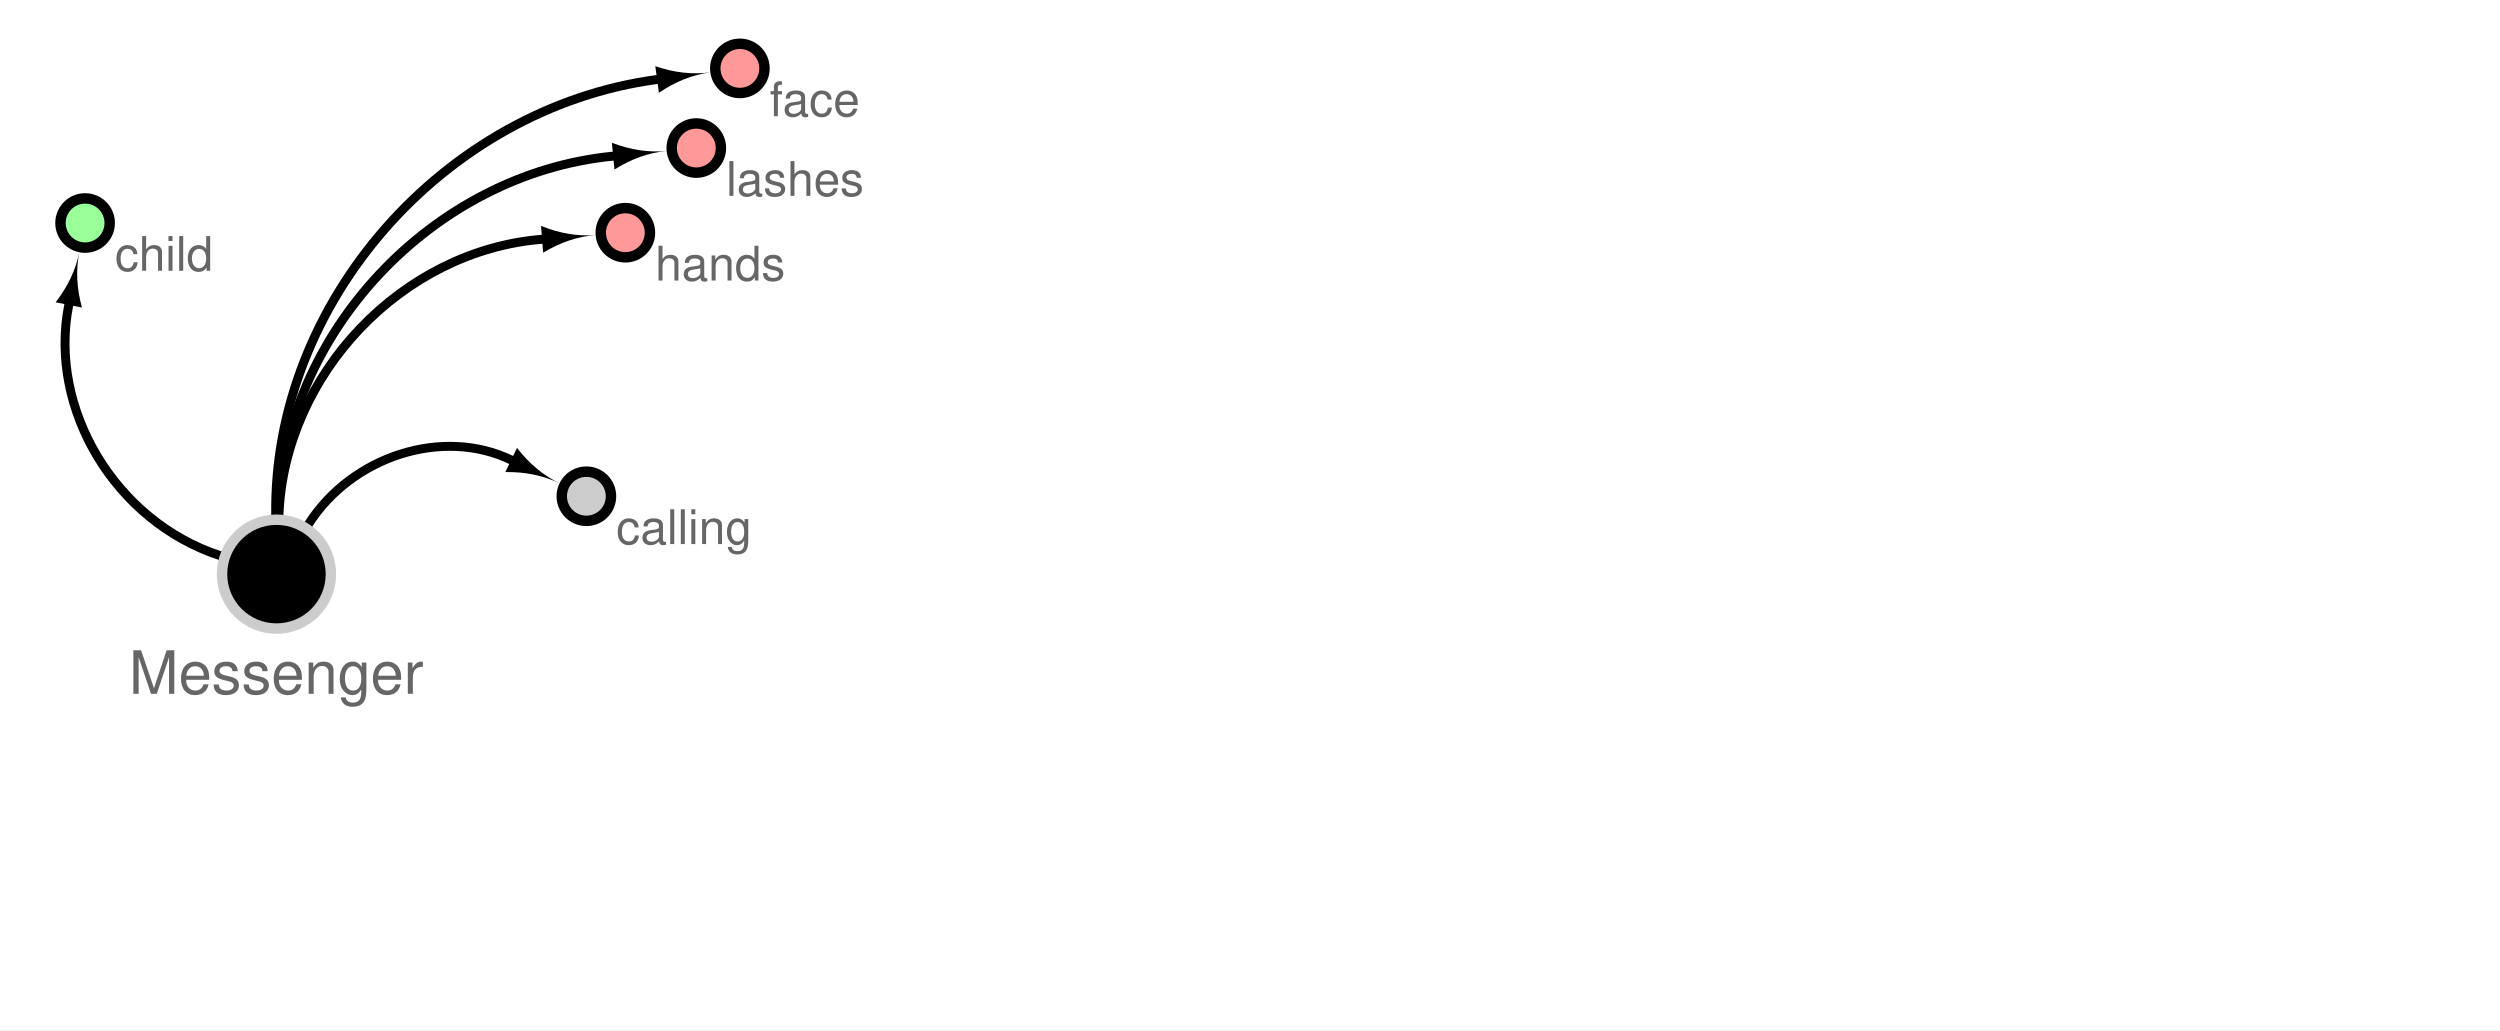
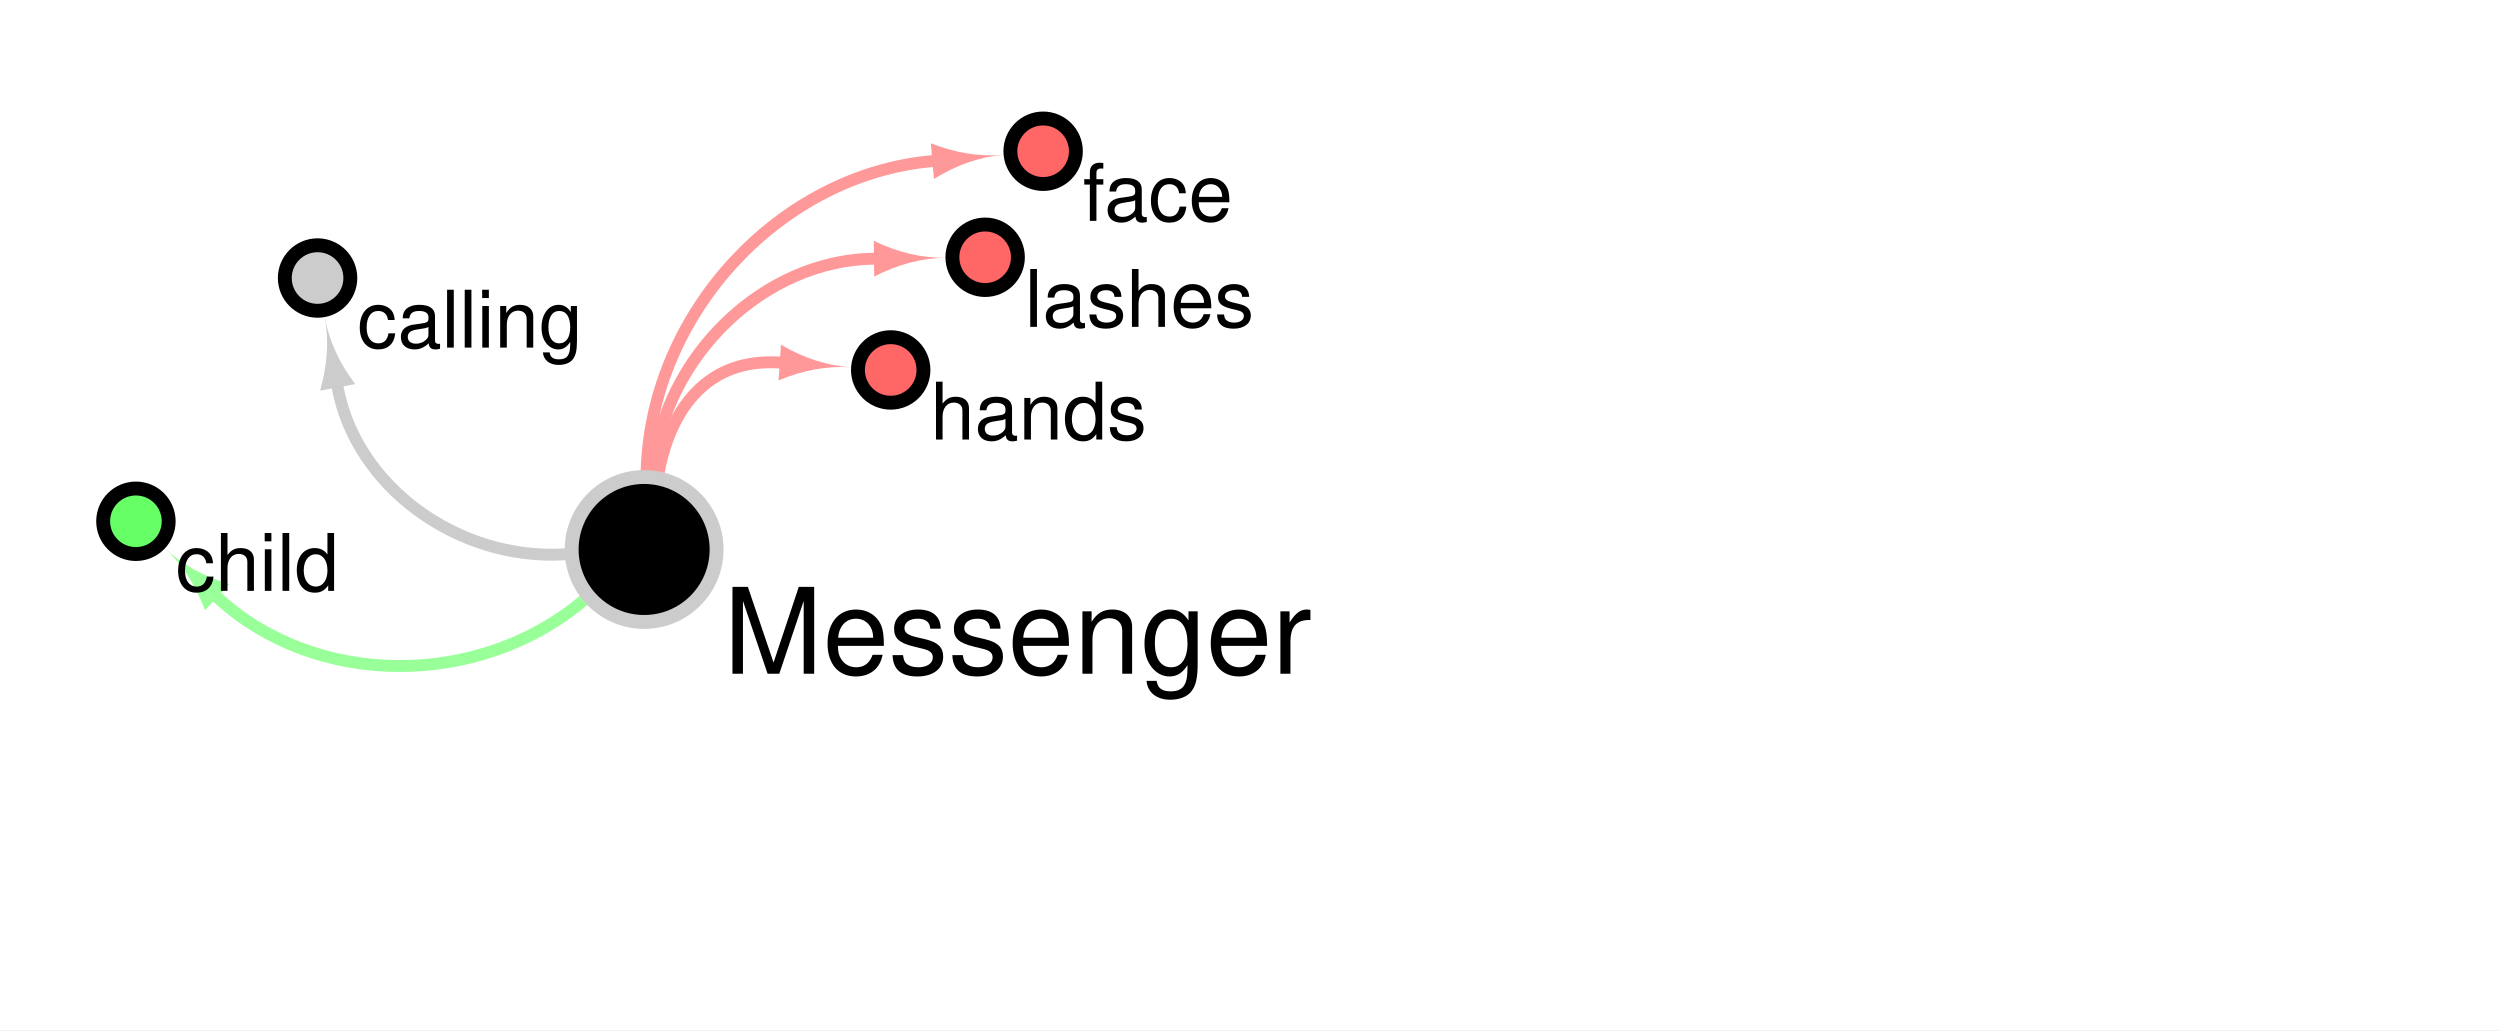
<svg xmlns="http://www.w3.org/2000/svg" version="1.1" baseProfile="full" x="0px" y="0px" width="932px" height="384px" viewBox="0 0 932 384">
  <g stroke-linejoin="miter" stroke-dashoffset="0" stroke-dasharray="none" stroke-width="1" stroke-miterlimit="10" stroke-linecap="square">
    <g fill-opacity="1" fill-rule="nonzero" stroke="none" fill="#ffffff">
      <path d="M 0 0 L 932 0 L 932 384 L 0 384 L 0 0 z" />
    </g>
-     <g transform="matrix(1.112142, 0, 0, 1.112142, 232.7945, 119.5215)">
-       <g stroke-linejoin="round" stroke-width="3" stroke-linecap="round" fill="none" stroke-opacity="1" stroke="#000000">
-         <path d="M -115.813 65.003 C -113.846 17.74 -74.355 -23.567 -27.609 -27.259" />
+     <g transform="matrix(1.480261, 0, 0, 1.480261, 331.6035, 181.5312)">
+       <g stroke-linejoin="round" stroke-width="3" stroke-linecap="round" fill="none" stroke-opacity="1" stroke="#ff9999">
+         <path d="M -58.08 -3.902 C -55.043 -19.963 -45.594 -32.518 -27.634 -31.323" />
      </g>
    </g>
-     <g transform="matrix(-0.1387644, 3.333538, -3.333538, -0.1387644, 103.9936, 191.8136)">
-       <g fill-opacity="1" fill-rule="nonzero" stroke="none" fill="#000000">
+     <g transform="matrix(-0.8250634, 4.363464, -4.363464, -0.8250634, 245.6295, 175.7549)">
+       <g fill-opacity="1" fill-rule="nonzero" stroke="none" fill="#ff9999">
        <path d="M -0 0.5 C 0.276 0.5 0.5 0.276 0.5 0 C 0.5 -0.276 0.276 -0.5 0 -0.5 z" />
      </g>
    </g>
-     <g transform="matrix(9.978196, -0.788173, 0.788173, 9.978196, 222.0461, 87.6291)">
-       <g fill-opacity="1" fill-rule="nonzero" stroke="none" fill="#000000">
+     <g transform="matrix(13.29294, 0.8846114, -0.8846114, 13.29294, 317.2841, 136.9338)">
+       <g fill-opacity="1" fill-rule="nonzero" stroke="none" fill="#ff9999">
        <path d="M -2 -0.5 Q -1 0 0 0 Q -1 0 -2 0.5 z" />
      </g>
    </g>
-     <g transform="matrix(1.112142, 0, 0, 1.112142, 232.7945, 119.5215)">
-       <g stroke-linejoin="round" stroke-width="3" stroke-linecap="round" fill="none" stroke-opacity="1" stroke="#000000">
-         <path d="M -116.902 64.987 C -117.814 -5.952 -60.577 -71.233 10.941 -80.822" />
+     <g transform="matrix(1.480261, 0, 0, 1.480261, 331.6035, 181.5312)">
+       <g stroke-linejoin="round" stroke-width="3" stroke-linecap="round" fill="none" stroke-opacity="1" stroke="#ff9999">
+         <path d="M -61.161 -4.24 C -59.903 -43.8 -27.684 -78.643 10.803 -82.064" />
      </g>
    </g>
-     <g transform="matrix(0.04288263, 3.33615, -3.33615, 0.04288263, 102.7826, 191.7962)">
-       <g fill-opacity="1" fill-rule="nonzero" stroke="none" fill="#000000">
+     <g transform="matrix(-0.1410962, 4.43854, -4.43854, -0.1410962, 241.0697, 175.2544)">
+       <g fill-opacity="1" fill-rule="nonzero" stroke="none" fill="#ff9999">
        <path d="M -0 0.5 C 0.276 0.5 0.5 0.276 0.5 0 C 0.5 -0.276 0.276 -0.5 0 -0.5 z" />
      </g>
    </g>
-     <g transform="matrix(9.920505, -1.330109, 1.330109, 9.920505, 264.804, 26.97564)">
-       <g fill-opacity="1" fill-rule="nonzero" stroke="none" fill="#000000">
+     <g transform="matrix(13.27003, -1.179485, 1.179485, 13.27003, 374.1349, 57.69604)">
+       <g fill-opacity="1" fill-rule="nonzero" stroke="none" fill="#ff9999">
        <path d="M -2 -0.5 Q -1 0 0 0 Q -1 0 -2 0.5 z" />
      </g>
    </g>
-     <g transform="matrix(1.112142, 0, 0, 1.112142, 232.7945, 119.5215)">
-       <g stroke-linejoin="round" stroke-width="3" stroke-linecap="round" fill="none" stroke-opacity="1" stroke="#000000">
-         <path d="M -116.177 64.991 C -114.761 4.553 -64.439 -49.226 -3.779 -55.129" />
+     <g transform="matrix(1.480261, 0, 0, 1.480261, 331.6035, 181.5312)">
+       <g stroke-linejoin="round" stroke-width="3" stroke-linecap="round" fill="none" stroke-opacity="1" stroke="#ff9999">
+         <path d="M -59.645 -4.134 C -56.496 -33.249 -31.542 -57.135 -3.908 -57.486" />
      </g>
    </g>
-     <g transform="matrix(-0.07814025, 3.33551, -3.33551, -0.07814025, 103.5894, 191.8005)">
-       <g fill-opacity="1" fill-rule="nonzero" stroke="none" fill="#000000">
+     <g transform="matrix(-0.4775375, 4.415032, -4.415032, -0.4775375, 243.3127, 175.4111)">
+       <g fill-opacity="1" fill-rule="nonzero" stroke="none" fill="#ff9999">
        <path d="M -0 0.5 C 0.276 0.5 0.5 0.276 0.5 0 C 0.5 -0.276 0.276 -0.5 0 -0.5 z" />
      </g>
    </g>
-     <g transform="matrix(9.962218, -0.9694391, 0.9694391, 9.962218, 248.5166, 56.27106)">
-       <g fill-opacity="1" fill-rule="nonzero" stroke="none" fill="#000000">
+     <g transform="matrix(13.32127, -0.1689994, 0.1689994, 13.32127, 352.4612, 96.09887)">
+       <g fill-opacity="1" fill-rule="nonzero" stroke="none" fill="#ff9999">
        <path d="M -2 -0.5 Q -1 0 0 0 Q -1 0 -2 0.5 z" />
      </g>
    </g>
-     <g transform="matrix(1.112142, 0, 0, 1.112142, 232.7945, 119.5215)">
-       <g stroke-linejoin="round" stroke-width="3" stroke-linecap="round" fill="none" stroke-opacity="1" stroke="#000000">
-         <path d="M -105.852 68.148 C -91.201 45.291 -60.812 35.694 -37.976 46.714" />
+     <g transform="matrix(1.480261, 0, 0, 1.480261, 331.6035, 181.5312)">
+       <g stroke-linejoin="round" stroke-width="3" stroke-linecap="round" fill="none" stroke-opacity="1" stroke="#cccccc">
+         <path d="M -81.759 16.971 C -108.797 18.624 -134.417 -0.2 -138.983 -25.074" />
      </g>
    </g>
-     <g transform="matrix(-1.800523, 2.808888, -2.808888, -1.800523, 115.072, 195.3113)">
-       <g fill-opacity="1" fill-rule="nonzero" stroke="none" fill="#000000">
+     <g transform="matrix(4.432499, -0.2711033, 0.2711033, 4.432499, 210.5791, 206.652)">
+       <g fill-opacity="1" fill-rule="nonzero" stroke="none" fill="#cccccc">
        <path d="M -0 0.5 C 0.276 0.5 0.5 0.276 0.5 0 C 0.5 -0.276 0.276 -0.5 0 -0.5 z" />
      </g>
    </g>
-     <g transform="matrix(9.014564, 4.350086, -4.350086, 9.014564, 208.5884, 180.1738)">
-       <g fill-opacity="1" fill-rule="nonzero" stroke="none" fill="#000000">
+     <g transform="matrix(-2.404949, -13.10348, 13.10348, -2.404949, 121.0629, 118.2078)">
+       <g fill-opacity="1" fill-rule="nonzero" stroke="none" fill="#cccccc">
        <path d="M -2 -0.5 Q -1 0 0 0 Q -1 0 -2 0.5 z" />
      </g>
    </g>
-     <g transform="matrix(1.112142, 0, 0, 1.112142, 232.7945, 119.5215)">
-       <g stroke-linejoin="round" stroke-width="3" stroke-linecap="round" fill="none" stroke-opacity="1" stroke="#000000">
-         <path d="M -135.648 78.748 C -170.567 67.285 -193.231 29.677 -186.268 -5.253" />
+     <g transform="matrix(1.480261, 0, 0, 1.480261, 331.6035, 181.5312)">
+       <g stroke-linejoin="round" stroke-width="3" stroke-linecap="round" fill="none" stroke-opacity="1" stroke="#99ff99">
+         <path d="M -77.104 28.621 C -103.634 50.93 -144.922 50.544 -169.322 27.759" />
      </g>
    </g>
-     <g transform="matrix(3.170006, 1.040576, -1.040576, 3.170006, 81.93512, 207.1001)">
-       <g fill-opacity="1" fill-rule="nonzero" stroke="none" fill="#000000">
+     <g transform="matrix(3.398856, -2.858028, 2.858028, 3.398856, 217.47, 223.8981)">
+       <g fill-opacity="1" fill-rule="nonzero" stroke="none" fill="#99ff99">
        <path d="M -0 0.5 C 0.276 0.5 0.5 0.276 0.5 0 C 0.5 -0.276 0.276 -0.5 0 -0.5 z" />
      </g>
    </g>
-     <g transform="matrix(1.956605, -9.816176, 9.816176, 1.956605, 29.55111, 94.04673)">
-       <g fill-opacity="1" fill-rule="nonzero" stroke="none" fill="#000000">
+     <g transform="matrix(-9.736977, -9.092645, 9.092645, -9.736977, 61.48891, 204.4361)">
+       <g fill-opacity="1" fill-rule="nonzero" stroke="none" fill="#99ff99">
        <path d="M -2 -0.5 Q -1 0 0 0 Q -1 0 -2 0.5 z" />
      </g>
    </g>
-     <g transform="matrix(1.112142, 0, 0, 1.112142, 232.7945, 119.5215)">
+     <g transform="matrix(1.480261, 0, 0, 1.480261, 331.6035, 181.5312)">
      <g stroke-linejoin="round" stroke-width="7" stroke-linecap="round" fill="none" stroke-opacity="1" stroke="#cccccc">
-         <path d="M -100.145 84.985 C -100.145 94.098 -107.532 101.485 -116.645 101.485 C -125.758 101.485 -133.145 94.098 -133.145 84.985 C -133.145 75.873 -125.758 68.485 -116.645 68.485 C -107.532 68.485 -100.145 75.873 -100.145 84.985 z" />
+         <path d="M -45.296 15.75 C -45.296 24.862 -52.683 32.25 -61.796 32.25 C -70.909 32.25 -78.296 24.862 -78.296 15.75 C -78.296 6.637 -70.909 -0.75 -61.796 -0.75 C -52.683 -0.75 -45.296 6.637 -45.296 15.75 z" />
      </g>
    </g>
-     <g transform="matrix(1.112142, 0, 0, 1.112142, 232.7945, 119.5215)">
+     <g transform="matrix(1.480261, 0, 0, 1.480261, 331.6035, 181.5312)">
      <g fill-opacity="1" fill-rule="nonzero" stroke="none" fill="#000000">
-         <path d="M -100.145 84.985 C -100.145 94.098 -107.532 101.485 -116.645 101.485 C -125.758 101.485 -133.145 94.098 -133.145 84.985 C -133.145 75.873 -125.758 68.485 -116.645 68.485 C -107.532 68.485 -100.145 75.873 -100.145 84.985 z" />
+         <path d="M -45.296 15.75 C -45.296 24.862 -52.683 32.25 -61.796 32.25 C -70.909 32.25 -78.296 24.862 -78.296 15.75 C -78.296 6.637 -70.909 -0.75 -61.796 -0.75 C -52.683 -0.75 -45.296 6.637 -45.296 15.75 z" />
      </g>
    </g>
-     <g transform="matrix(1.112142, 0, 0, 1.112142, 48.05333, 258.6424)">
-       <text fill-opacity="1" font-style="normal" font-family="Helvetica" font-weight="normal" stroke="none" fill="#666666" font-size="20" x="0" y="0">Messenger</text>
+     <g transform="matrix(1.480261, 0, 0, 1.480261, 269.7343, 251.1678)">
+       <text fill-opacity="1" font-style="normal" font-family="Helvetica" font-weight="normal" stroke="none" fill="#000000" font-size="30" x="0" y="0">Messenger</text>
    </g>
-     <g transform="matrix(1.112142, 0, 0, 1.112142, 232.7945, 119.5215)">
+     <g transform="matrix(1.480261, 0, 0, 1.480261, 331.6035, 181.5312)">
      <g stroke-linejoin="round" stroke-width="7" stroke-linecap="round" fill="none" stroke-opacity="1" stroke="#000000">
        <path d="M 6.804 -29.464 C 6.804 -25.874 3.894 -22.964 0.304 -22.964 C -3.286 -22.964 -6.196 -25.874 -6.196 -29.464 C -6.196 -33.054 -3.286 -35.964 0.304 -35.964 C 3.894 -35.964 6.804 -33.054 6.804 -29.464 z" />
      </g>
    </g>
-     <g transform="matrix(1.112142, 0, 0, 1.112142, 232.7945, 119.5215)">
-       <g fill-opacity="1" fill-rule="nonzero" stroke="none" fill="#ff9999">
+     <g transform="matrix(1.480261, 0, 0, 1.480261, 331.6035, 181.5312)">
+       <g fill-opacity="1" fill-rule="nonzero" stroke="none" fill="#ff6666">
        <path d="M 6.804 -29.464 C 6.804 -25.874 3.894 -22.964 0.304 -22.964 C -3.286 -22.964 -6.196 -25.874 -6.196 -29.464 C -6.196 -33.054 -3.286 -35.964 0.304 -35.964 C 3.894 -35.964 6.804 -33.054 6.804 -29.464 z" />
      </g>
    </g>
-     <g transform="matrix(1.112142, 0, 0, 1.112142, 244.2544, 104.5737)">
-       <text fill-opacity="1" font-style="normal" font-family="Helvetica" font-weight="normal" stroke="none" fill="#666666" font-size="16" x="0" y="0">hands</text>
+     <g transform="matrix(1.480261, 0, 0, 1.480261, 346.8566, 163.8646)">
+       <text fill-opacity="1" font-style="normal" font-family="Helvetica" font-weight="normal" stroke="none" fill="#000000" font-size="20" x="0" y="0">hands</text>
    </g>
-     <g transform="matrix(1.112142, 0, 0, 1.112142, 232.7945, 119.5215)">
+     <g transform="matrix(1.480261, 0, 0, 1.480261, 331.6035, 181.5312)">
      <g stroke-linejoin="round" stroke-width="7" stroke-linecap="round" fill="none" stroke-opacity="1" stroke="#000000">
-         <path d="M -174.295 -32.713 C -174.295 -29.123 -177.205 -26.213 -180.795 -26.213 C -184.385 -26.213 -187.295 -29.123 -187.295 -32.713 C -187.295 -36.303 -184.385 -39.213 -180.795 -39.213 C -177.205 -39.213 -174.295 -36.303 -174.295 -32.713 z" />
+         <path d="M -183.286 8.648 C -183.286 12.238 -186.197 15.148 -189.786 15.148 C -193.376 15.148 -196.286 12.238 -196.286 8.648 C -196.286 5.059 -193.376 2.148 -189.786 2.148 C -186.197 2.148 -183.286 5.059 -183.286 8.648 z" />
      </g>
    </g>
-     <g transform="matrix(1.112142, 0, 0, 1.112142, 232.7945, 119.5215)">
-       <g fill-opacity="1" fill-rule="nonzero" stroke="none" fill="#99ff99">
-         <path d="M -174.295 -32.713 C -174.295 -29.123 -177.205 -26.213 -180.795 -26.213 C -184.385 -26.213 -187.295 -29.123 -187.295 -32.713 C -187.295 -36.303 -184.385 -39.213 -180.795 -39.213 C -177.205 -39.213 -174.295 -36.303 -174.295 -32.713 z" />
+     <g transform="matrix(1.480261, 0, 0, 1.480261, 331.6035, 181.5312)">
+       <g fill-opacity="1" fill-rule="nonzero" stroke="none" fill="#66ff66">
+         <path d="M -183.286 8.648 C -183.286 12.238 -186.197 15.148 -189.786 15.148 C -193.376 15.148 -196.286 12.238 -196.286 8.648 C -196.286 5.059 -193.376 2.148 -189.786 2.148 C -186.197 2.148 -183.286 5.059 -183.286 8.648 z" />
      </g>
    </g>
-     <g transform="matrix(1.112142, 0, 0, 1.112142, 42.84653, 100.9602)">
-       <text fill-opacity="1" font-style="normal" font-family="Helvetica" font-weight="normal" stroke="none" fill="#666666" font-size="16" x="0" y="0">child</text>
+     <g transform="matrix(1.480261, 0, 0, 1.480261, 65.47265, 220.2811)">
+       <text fill-opacity="1" font-style="normal" font-family="Helvetica" font-weight="normal" stroke="none" fill="#000000" font-size="20" x="0" y="0">child</text>
    </g>
-     <g transform="matrix(1.112142, 0, 0, 1.112142, 232.7945, 119.5215)">
+     <g transform="matrix(1.480261, 0, 0, 1.480261, 331.6035, 181.5312)">
+       <g stroke-linejoin="round" stroke-width="7" stroke-linecap="round" fill="none" stroke-opacity="1" stroke="#000000">
+         <path d="M 30.59 -57.841 C 30.59 -54.251 27.68 -51.341 24.09 -51.341 C 20.5 -51.341 17.59 -54.251 17.59 -57.841 C 17.59 -61.431 20.5 -64.341 24.09 -64.341 C 27.68 -64.341 30.59 -61.431 30.59 -57.841 z" />
+       </g>
+     </g>
+     <g transform="matrix(1.480261, 0, 0, 1.480261, 331.6035, 181.5312)">
+       <g fill-opacity="1" fill-rule="nonzero" stroke="none" fill="#ff6666">
+         <path d="M 30.59 -57.841 C 30.59 -54.251 27.68 -51.341 24.09 -51.341 C 20.5 -51.341 17.59 -54.251 17.59 -57.841 C 17.59 -61.431 20.5 -64.341 24.09 -64.341 C 27.68 -64.341 30.59 -61.431 30.59 -57.841 z" />
+       </g>
+     </g>
+     <g transform="matrix(1.480261, 0, 0, 1.480261, 382.0652, 121.859)">
+       <text fill-opacity="1" font-style="normal" font-family="Helvetica" font-weight="normal" stroke="none" fill="#000000" font-size="20" x="0" y="0">lashes</text>
+     </g>
+     <g transform="matrix(1.480261, 0, 0, 1.480261, 331.6035, 181.5312)">
      <g stroke-linejoin="round" stroke-width="7" stroke-linecap="round" fill="none" stroke-opacity="1" stroke="#000000">
        <path d="M 45.193 -84.543 C 45.193 -80.953 42.283 -78.043 38.693 -78.043 C 35.103 -78.043 32.193 -80.953 32.193 -84.543 C 32.193 -88.133 35.103 -91.043 38.693 -91.043 C 42.283 -91.043 45.193 -88.133 45.193 -84.543 z" />
      </g>
    </g>
-     <g transform="matrix(1.112142, 0, 0, 1.112142, 232.7945, 119.5215)">
-       <g fill-opacity="1" fill-rule="nonzero" stroke="none" fill="#ff9999">
+     <g transform="matrix(1.480261, 0, 0, 1.480261, 331.6035, 181.5312)">
+       <g fill-opacity="1" fill-rule="nonzero" stroke="none" fill="#ff6666">
        <path d="M 45.193 -84.543 C 45.193 -80.953 42.283 -78.043 38.693 -78.043 C 35.103 -78.043 32.193 -80.953 32.193 -84.543 C 32.193 -88.133 35.103 -91.043 38.693 -91.043 C 42.283 -91.043 45.193 -88.133 45.193 -84.543 z" />
      </g>
    </g>
-     <g transform="matrix(1.112142, 0, 0, 1.112142, 286.9482, 43.31808)">
-       <text fill-opacity="1" font-style="normal" font-family="Helvetica" font-weight="normal" stroke="none" fill="#666666" font-size="16" x="0" y="0">face</text>
+     <g transform="matrix(1.480261, 0, 0, 1.480261, 403.682, 82.33342)">
+       <text fill-opacity="1" font-style="normal" font-family="Helvetica" font-weight="normal" stroke="none" fill="#000000" font-size="20" x="0" y="0">face</text>
    </g>
-     <g transform="matrix(1.112142, 0, 0, 1.112142, 232.7945, 119.5215)">
+     <g transform="matrix(1.480261, 0, 0, 1.480261, 331.6035, 181.5312)">
      <g stroke-linejoin="round" stroke-width="7" stroke-linecap="round" fill="none" stroke-opacity="1" stroke="#000000">
-         <path d="M 30.59 -57.841 C 30.59 -54.251 27.68 -51.341 24.09 -51.341 C 20.5 -51.341 17.59 -54.251 17.59 -57.841 C 17.59 -61.431 20.5 -64.341 24.09 -64.341 C 27.68 -64.341 30.59 -61.431 30.59 -57.841 z" />
+         <path d="M -137.537 -52.614 C -137.537 -49.024 -140.447 -46.114 -144.037 -46.114 C -147.627 -46.114 -150.537 -49.024 -150.537 -52.614 C -150.537 -56.204 -147.627 -59.114 -144.037 -59.114 C -140.447 -59.114 -137.537 -56.204 -137.537 -52.614 z" />
      </g>
    </g>
-     <g transform="matrix(1.112142, 0, 0, 1.112142, 232.7945, 119.5215)">
-       <g fill-opacity="1" fill-rule="nonzero" stroke="none" fill="#ff9999">
-         <path d="M 30.59 -57.841 C 30.59 -54.251 27.68 -51.341 24.09 -51.341 C 20.5 -51.341 17.59 -54.251 17.59 -57.841 C 17.59 -61.431 20.5 -64.341 24.09 -64.341 C 27.68 -64.341 30.59 -61.431 30.59 -57.841 z" />
+     <g transform="matrix(1.480261, 0, 0, 1.480261, 331.6035, 181.5312)">
+       <g fill-opacity="1" fill-rule="nonzero" stroke="none" fill="#cccccc">
+         <path d="M -137.537 -52.614 C -137.537 -49.024 -140.447 -46.114 -144.037 -46.114 C -147.627 -46.114 -150.537 -49.024 -150.537 -52.614 C -150.537 -56.204 -147.627 -59.114 -144.037 -59.114 C -140.447 -59.114 -137.537 -56.204 -137.537 -52.614 z" />
      </g>
    </g>
-     <g transform="matrix(1.112142, 0, 0, 1.112142, 270.7071, 73.01424)">
-       <text fill-opacity="1" font-style="normal" font-family="Helvetica" font-weight="normal" stroke="none" fill="#666666" font-size="16" x="0" y="0">lashes</text>
-     </g>
-     <g transform="matrix(1.112142, 0, 0, 1.112142, 232.7945, 119.5215)">
-       <g stroke-linejoin="round" stroke-width="7" stroke-linecap="round" fill="none" stroke-opacity="1" stroke="#000000">
-         <path d="M -6.259 58.882 C -6.259 62.472 -9.169 65.382 -12.759 65.382 C -16.349 65.382 -19.259 62.472 -19.259 58.882 C -19.259 55.293 -16.349 52.382 -12.759 52.382 C -9.169 52.382 -6.259 55.293 -6.259 58.882 z" />
-       </g>
-     </g>
-     <g transform="matrix(1.112142, 0, 0, 1.112142, 232.7945, 119.5215)">
-       <g fill-opacity="1" fill-rule="nonzero" stroke="none" fill="#cccccc">
-         <path d="M -6.259 58.882 C -6.259 62.472 -9.169 65.382 -12.759 65.382 C -16.349 65.382 -19.259 62.472 -19.259 58.882 C -19.259 55.293 -16.349 52.382 -12.759 52.382 C -9.169 52.382 -6.259 55.293 -6.259 58.882 z" />
-       </g>
-     </g>
-     <g transform="matrix(1.112142, 0, 0, 1.112142, 229.726, 202.8275)">
-       <text fill-opacity="1" font-style="normal" font-family="Helvetica" font-weight="normal" stroke="none" fill="#666666" font-size="16" x="0" y="0">calling</text>
+     <g transform="matrix(1.480261, 0, 0, 1.480261, 133.1933, 129.5963)">
+       <text fill-opacity="1" font-style="normal" font-family="Helvetica" font-weight="normal" stroke="none" fill="#000000" font-size="20" x="0" y="0">calling</text>
    </g>
  </g>
</svg>
